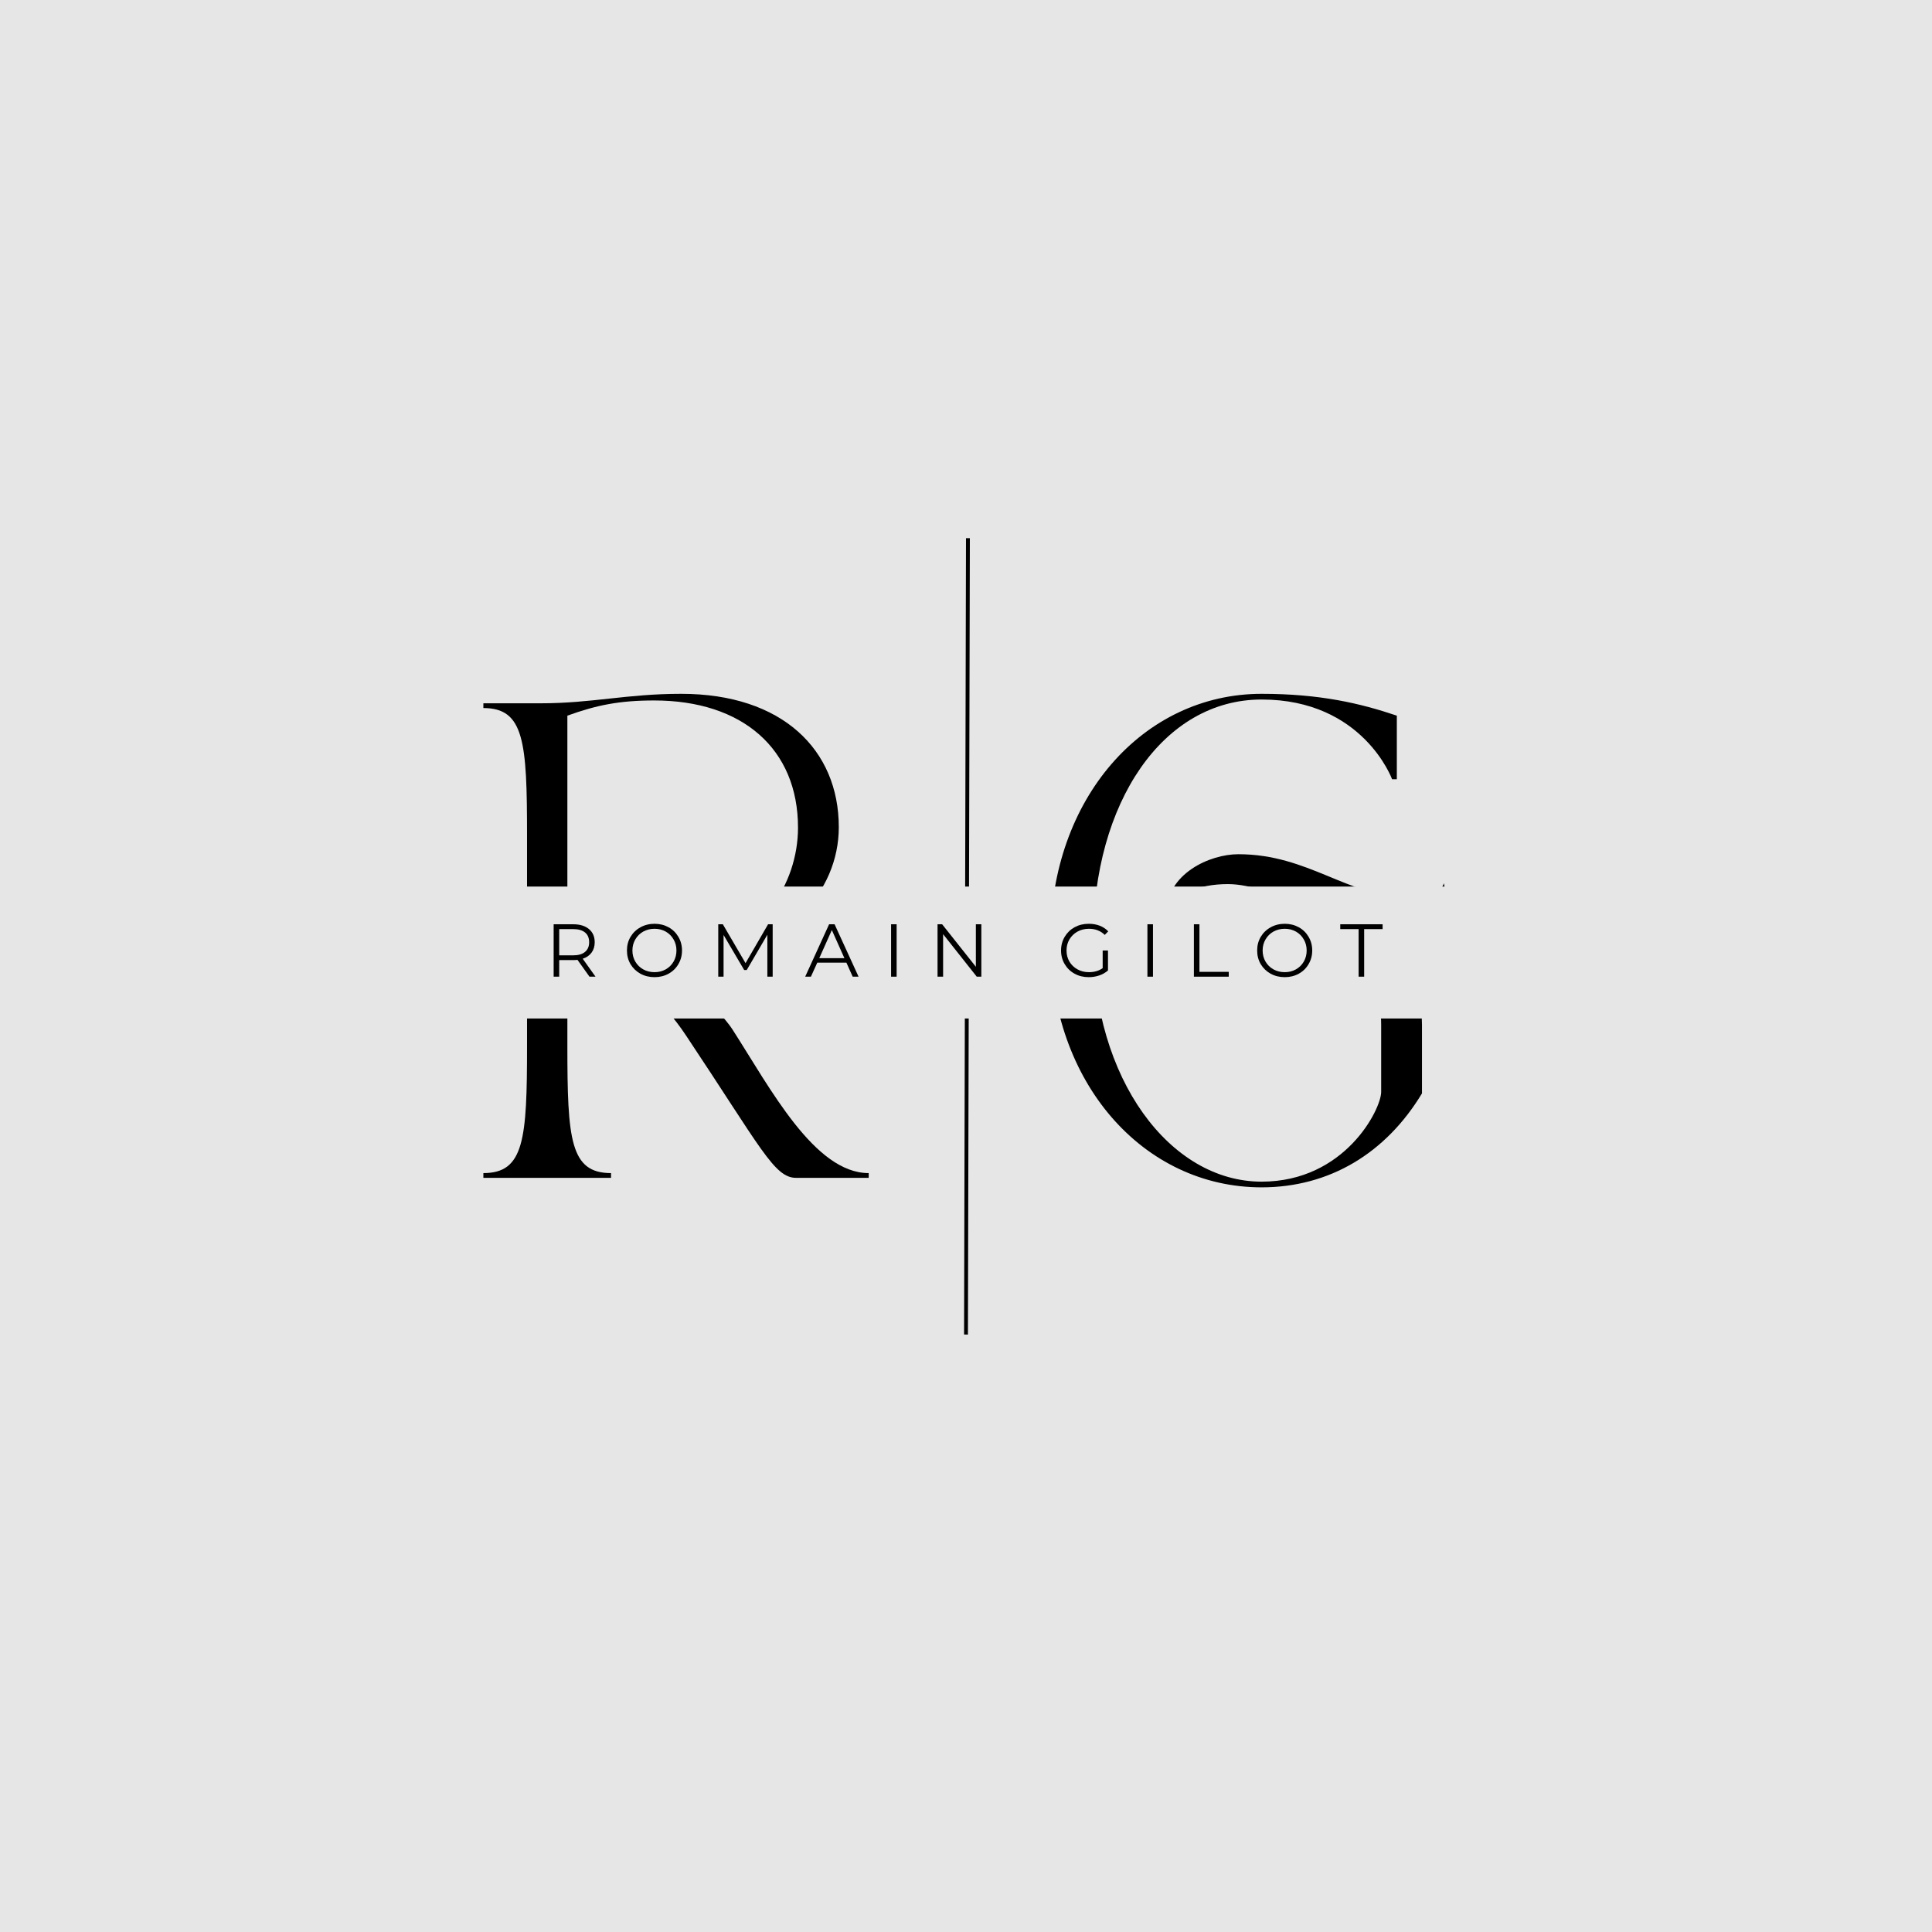
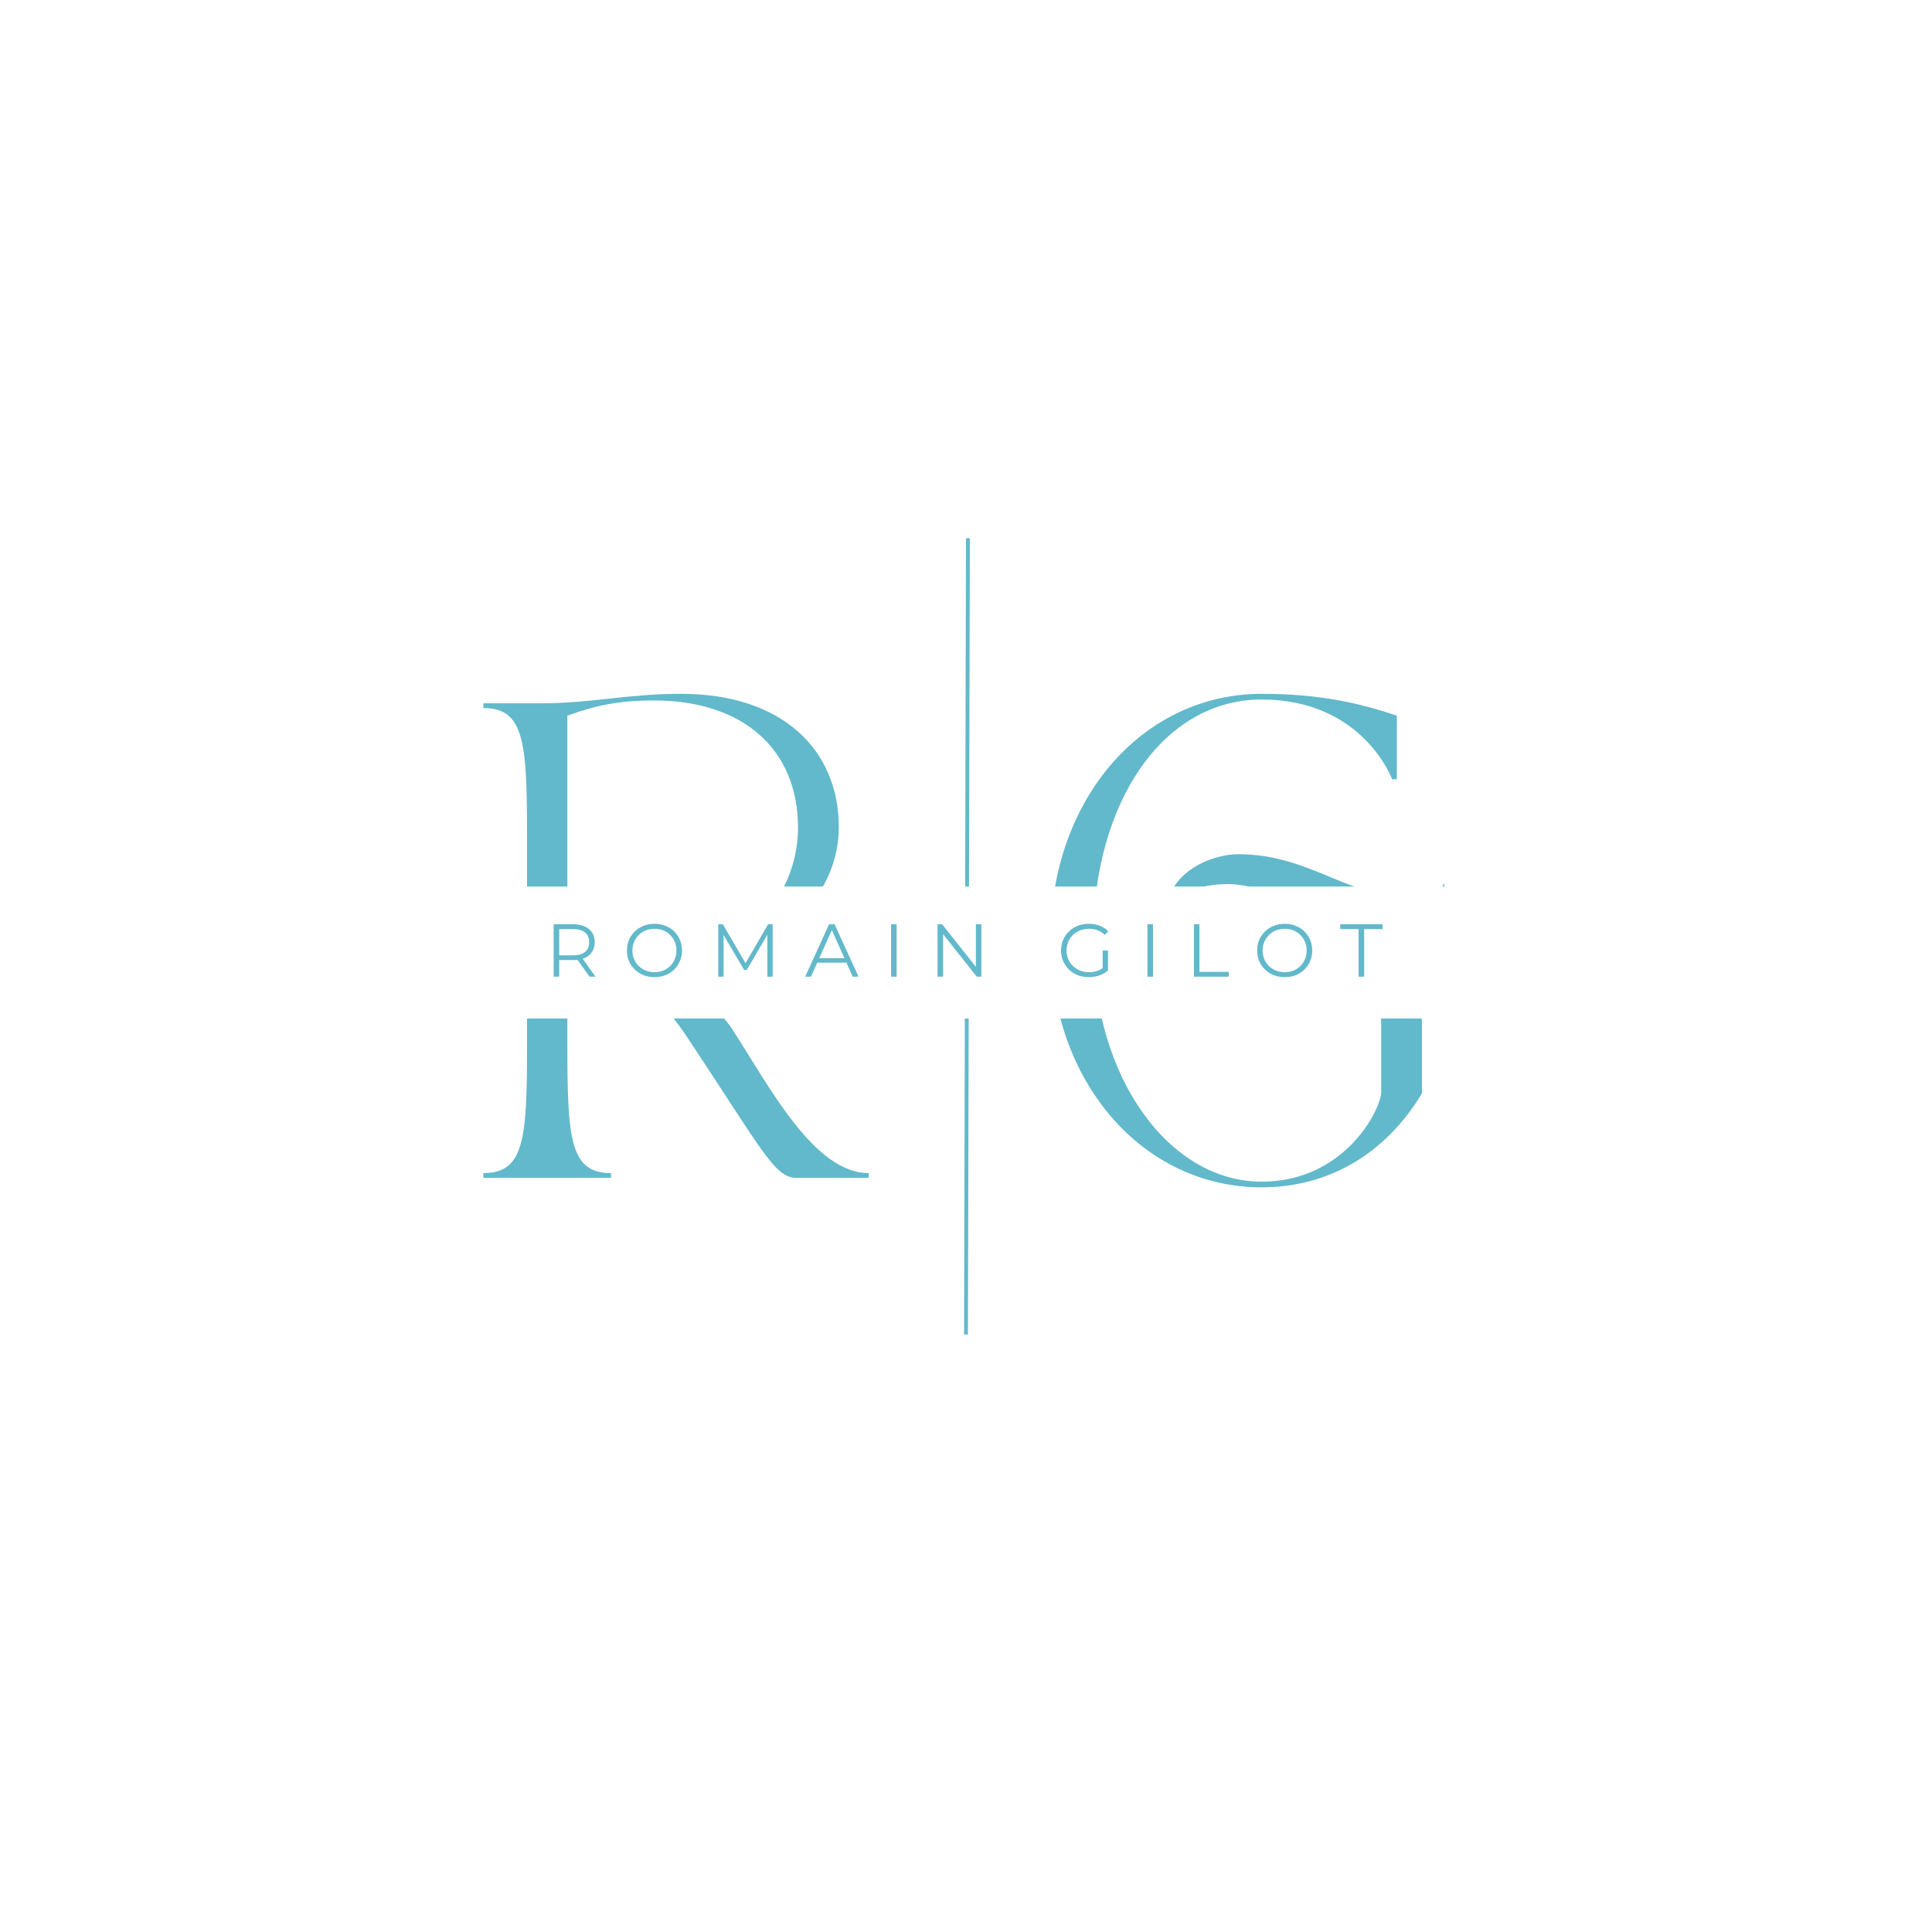
<svg xmlns="http://www.w3.org/2000/svg" width="500" zoomAndPan="magnify" viewBox="0 0 375 375" height="500" preserveAspectRatio="xMidYMid meet" version="1.0">
  <defs>
    <g />
-     <clipPath id="029f000c93">
+     <clipPath id="1bbf131203">
      <path d="M 78.277 172.078 L 298.223 172.078 L 298.223 197.695 L 78.277 197.695 Z M 78.277 172.078 " clip-rule="nonzero" />
    </clipPath>
  </defs>
  <rect x="-37.5" width="450" fill="#ffffff" y="-37.5" height="450" fill-opacity="1" />
-   <rect x="-37.5" width="450" fill="#e6e6e6" y="-37.5" height="450" fill-opacity="1" />
-   <path stroke-linecap="butt" transform="matrix(0.00181951, -0.749998, 0.749998, 0.00181951, 187.1237, 259.034)" fill="none" stroke-linejoin="miter" d="M -0 0.502 L 206.099 0.502 " stroke="#000000" stroke-width="1" stroke-opacity="1" stroke-miterlimit="4" />
-   <g fill="#000000" fill-opacity="1">
+   <rect x="-37.5" width="450" fill="#ffffff" y="-37.5" height="450" fill-opacity="1" />
+   <path stroke-linecap="butt" transform="matrix(0.00181951, -0.749998, 0.749998, 0.00181951, 187.1237, 259.034)" fill="none" stroke-linejoin="miter" d="M -0 0.502 L 206.099 0.502 " stroke="#62b9cb" stroke-width="1" stroke-opacity="1" stroke-miterlimit="4" />
+   <g fill="#62b9cb" fill-opacity="1">
    <g transform="translate(91.06035, 228.6195)">
      <g>
        <path d="M 2.762 0 L 27.539 0 L 27.539 -0.922 C 19.617 -0.922 19.066 -7.461 19.066 -25.605 L 19.066 -89.711 C 24.684 -91.738 29.105 -92.66 35.922 -92.66 C 53.055 -92.66 63.832 -83.266 63.832 -67.977 C 63.832 -56.922 56.371 -45.594 44.855 -45.594 C 36.289 -45.594 32.055 -50.844 26.617 -50.844 C 24.961 -50.844 23.395 -49.922 23.395 -47.711 C 23.395 -41.449 33.16 -41.078 42.094 -27.633 C 56.645 -5.805 59.227 0 63.461 0 L 77.555 0 L 77.555 -0.922 C 67.055 -0.922 58.488 -17.316 51.211 -28.645 C 43.75 -40.25 24.316 -41.539 24.316 -47.527 C 24.316 -49.645 25.883 -49.922 26.988 -49.922 C 30.855 -49.922 36.75 -44.027 45.41 -44.027 C 61.438 -44.027 71.75 -55.449 71.75 -68.066 C 71.75 -83.082 60.789 -93.949 41.172 -93.949 C 30.488 -93.949 23.949 -92.109 13.816 -92.109 L 2.762 -92.109 L 2.762 -91.188 C 10.684 -91.188 11.238 -84.648 11.238 -66.5 L 11.238 -25.605 C 11.238 -7.461 10.684 -0.922 2.762 -0.922 Z M 2.762 0 " />
      </g>
    </g>
  </g>
-   <g fill="#000000" fill-opacity="1">
+   <g fill="#62b9cb" fill-opacity="1">
    <g transform="translate(198.3576, 228.6195)">
      <g>
        <path d="M 5.527 -46.055 C 5.527 -18.422 23.578 1.844 46.516 1.844 C 59.688 1.844 70.645 -4.789 77.648 -16.395 L 77.648 -29.66 C 77.648 -44.395 64.477 -46.055 51.855 -46.055 C 40.25 -46.055 29.016 -44.578 29.016 -50.75 C 29.016 -55.082 34.266 -57.016 39.977 -57.016 C 49.094 -57.016 61.527 -48.172 72.582 -48.172 C 78.293 -48.172 83.355 -51.395 81.883 -57.199 C 81.883 -57.199 81.605 -54.434 75.16 -54.434 C 63.277 -54.434 55.727 -62.816 42 -62.816 C 36.473 -62.816 28 -59.039 28 -51.211 C 28 -45.777 33.25 -44.949 39.977 -44.949 C 52.316 -44.949 69.727 -47.621 69.727 -29.66 L 69.727 -16.672 C 69.727 -13.355 62.727 0.738 46.516 0.738 C 28.738 0.738 13.816 -19.16 13.816 -46.055 C 13.816 -72.949 27.449 -92.844 46.516 -92.844 C 66.227 -92.844 71.844 -77.371 71.844 -77.371 L 72.766 -77.371 L 72.766 -89.711 C 65.672 -92.109 57.844 -93.949 46.516 -93.949 C 23.578 -93.949 5.527 -73.688 5.527 -46.055 Z M 5.527 -46.055 " />
      </g>
    </g>
  </g>
-   <g clip-path="url(#029f000c93)">
-     <path fill="#e6e6e6" d="M 78.277 172.078 L 298.223 172.078 L 298.223 197.695 L 78.277 197.695 Z M 78.277 172.078 " fill-opacity="1" fill-rule="nonzero" />
+   <g clip-path="url(#1bbf131203)">
+     <path fill="#ffffff" d="M 78.277 172.078 L 298.223 172.078 L 298.223 197.695 L 78.277 197.695 Z M 78.277 172.078 " fill-opacity="1" fill-rule="nonzero" />
  </g>
-   <g fill="#000000" fill-opacity="1">
+   <g fill="#62b9cb" fill-opacity="1">
    <g transform="translate(105.8073, 189.5724)">
      <g>
        <path d="M 8.609 0 L 6.281 -3.266 C 6.02 -3.234 5.75 -3.219 5.469 -3.219 L 2.734 -3.219 L 2.734 0 L 1.656 0 L 1.656 -10.172 L 5.469 -10.172 C 6.758 -10.172 7.773 -9.859 8.516 -9.234 C 9.254 -8.617 9.625 -7.77 9.625 -6.688 C 9.625 -5.895 9.422 -5.223 9.016 -4.672 C 8.609 -4.117 8.035 -3.723 7.297 -3.484 L 9.781 0 Z M 5.438 -4.141 C 6.445 -4.141 7.219 -4.363 7.75 -4.812 C 8.281 -5.258 8.547 -5.883 8.547 -6.688 C 8.547 -7.508 8.281 -8.141 7.75 -8.578 C 7.219 -9.016 6.445 -9.234 5.438 -9.234 L 2.734 -9.234 L 2.734 -4.141 Z M 5.438 -4.141 " />
      </g>
    </g>
  </g>
-   <g fill="#000000" fill-opacity="1">
+   <g fill="#62b9cb" fill-opacity="1">
    <g transform="translate(120.9396, 189.5724)">
      <g>
        <path d="M 6.109 0.094 C 5.098 0.094 4.18 -0.129 3.359 -0.578 C 2.547 -1.035 1.906 -1.656 1.438 -2.438 C 0.977 -3.227 0.75 -4.109 0.75 -5.078 C 0.75 -6.055 0.977 -6.938 1.438 -7.719 C 1.906 -8.508 2.547 -9.129 3.359 -9.578 C 4.18 -10.035 5.098 -10.266 6.109 -10.266 C 7.109 -10.266 8.016 -10.039 8.828 -9.594 C 9.641 -9.145 10.273 -8.523 10.734 -7.734 C 11.203 -6.941 11.438 -6.055 11.438 -5.078 C 11.438 -4.109 11.203 -3.227 10.734 -2.438 C 10.273 -1.645 9.641 -1.023 8.828 -0.578 C 8.016 -0.129 7.109 0.094 6.109 0.094 Z M 6.109 -0.875 C 6.91 -0.875 7.633 -1.055 8.281 -1.422 C 8.926 -1.785 9.43 -2.285 9.797 -2.922 C 10.172 -3.566 10.359 -4.285 10.359 -5.078 C 10.359 -5.879 10.172 -6.598 9.797 -7.234 C 9.43 -7.879 8.926 -8.383 8.281 -8.75 C 7.633 -9.113 6.91 -9.297 6.109 -9.297 C 5.297 -9.297 4.562 -9.113 3.906 -8.75 C 3.258 -8.383 2.75 -7.879 2.375 -7.234 C 2 -6.598 1.812 -5.879 1.812 -5.078 C 1.812 -4.285 2 -3.566 2.375 -2.922 C 2.75 -2.285 3.258 -1.785 3.906 -1.422 C 4.562 -1.055 5.297 -0.875 6.109 -0.875 Z M 6.109 -0.875 " />
      </g>
    </g>
  </g>
-   <g fill="#000000" fill-opacity="1">
+   <g fill="#62b9cb" fill-opacity="1">
    <g transform="translate(137.7561, 189.5724)">
      <g>
        <path d="M 12.219 -10.172 L 12.219 0 L 11.188 0 L 11.188 -8.141 L 7.188 -1.297 L 6.688 -1.297 L 2.688 -8.094 L 2.688 0 L 1.656 0 L 1.656 -10.172 L 2.547 -10.172 L 6.953 -2.625 L 11.328 -10.172 Z M 12.219 -10.172 " />
      </g>
    </g>
  </g>
-   <g fill="#000000" fill-opacity="1">
+   <g fill="#62b9cb" fill-opacity="1">
    <g transform="translate(156.2569, 189.5724)">
      <g>
        <path d="M 8.031 -2.719 L 2.375 -2.719 L 1.141 0 L 0.031 0 L 4.672 -10.172 L 5.734 -10.172 L 10.391 0 L 9.25 0 Z M 7.641 -3.594 L 5.203 -9.047 L 2.766 -3.594 Z M 7.641 -3.594 " />
      </g>
    </g>
  </g>
-   <g fill="#000000" fill-opacity="1">
+   <g fill="#62b9cb" fill-opacity="1">
    <g transform="translate(171.3021, 189.5724)">
      <g>
        <path d="M 1.656 -10.172 L 2.734 -10.172 L 2.734 0 L 1.656 0 Z M 1.656 -10.172 " />
      </g>
    </g>
  </g>
-   <g fill="#000000" fill-opacity="1">
+   <g fill="#62b9cb" fill-opacity="1">
    <g transform="translate(180.3217, 189.5724)">
      <g>
        <path d="M 10.156 -10.172 L 10.156 0 L 9.266 0 L 2.734 -8.25 L 2.734 0 L 1.656 0 L 1.656 -10.172 L 2.547 -10.172 L 9.094 -1.922 L 9.094 -10.172 Z M 10.156 -10.172 " />
      </g>
    </g>
  </g>
-   <g fill="#000000" fill-opacity="1">
+   <g fill="#62b9cb" fill-opacity="1">
    <g transform="translate(196.7607, 189.5724)">
      <g />
    </g>
  </g>
-   <g fill="#000000" fill-opacity="1">
+   <g fill="#62b9cb" fill-opacity="1">
    <g transform="translate(205.1995, 189.5724)">
      <g>
        <path d="M 8.828 -5.078 L 9.859 -5.078 L 9.859 -1.203 C 9.379 -0.785 8.812 -0.461 8.156 -0.234 C 7.508 -0.016 6.832 0.094 6.125 0.094 C 5.102 0.094 4.188 -0.129 3.375 -0.578 C 2.562 -1.023 1.922 -1.645 1.453 -2.438 C 0.984 -3.227 0.75 -4.109 0.75 -5.078 C 0.75 -6.055 0.984 -6.941 1.453 -7.734 C 1.922 -8.523 2.562 -9.145 3.375 -9.594 C 4.188 -10.039 5.102 -10.266 6.125 -10.266 C 6.906 -10.266 7.617 -10.141 8.266 -9.891 C 8.91 -9.641 9.457 -9.273 9.906 -8.797 L 9.234 -8.109 C 8.43 -8.898 7.41 -9.297 6.172 -9.297 C 5.348 -9.297 4.602 -9.113 3.938 -8.75 C 3.281 -8.383 2.758 -7.879 2.375 -7.234 C 2 -6.598 1.812 -5.879 1.812 -5.078 C 1.812 -4.285 2 -3.566 2.375 -2.922 C 2.758 -2.285 3.281 -1.785 3.938 -1.422 C 4.594 -1.055 5.332 -0.875 6.156 -0.875 C 7.207 -0.875 8.098 -1.133 8.828 -1.656 Z M 8.828 -5.078 " />
      </g>
    </g>
  </g>
-   <g fill="#000000" fill-opacity="1">
+   <g fill="#62b9cb" fill-opacity="1">
    <g transform="translate(221.0578, 189.5724)">
      <g>
        <path d="M 1.656 -10.172 L 2.734 -10.172 L 2.734 0 L 1.656 0 Z M 1.656 -10.172 " />
      </g>
    </g>
  </g>
-   <g fill="#000000" fill-opacity="1">
+   <g fill="#62b9cb" fill-opacity="1">
    <g transform="translate(230.0773, 189.5724)">
      <g>
        <path d="M 1.656 -10.172 L 2.734 -10.172 L 2.734 -0.938 L 8.422 -0.938 L 8.422 0 L 1.656 0 Z M 1.656 -10.172 " />
      </g>
    </g>
  </g>
-   <g fill="#000000" fill-opacity="1">
+   <g fill="#62b9cb" fill-opacity="1">
    <g transform="translate(243.264, 189.5724)">
      <g>
        <path d="M 6.109 0.094 C 5.098 0.094 4.18 -0.129 3.359 -0.578 C 2.547 -1.035 1.906 -1.656 1.438 -2.438 C 0.977 -3.227 0.75 -4.109 0.75 -5.078 C 0.75 -6.055 0.977 -6.938 1.438 -7.719 C 1.906 -8.508 2.547 -9.129 3.359 -9.578 C 4.18 -10.035 5.098 -10.266 6.109 -10.266 C 7.109 -10.266 8.016 -10.039 8.828 -9.594 C 9.641 -9.145 10.273 -8.523 10.734 -7.734 C 11.203 -6.941 11.438 -6.055 11.438 -5.078 C 11.438 -4.109 11.203 -3.227 10.734 -2.438 C 10.273 -1.645 9.641 -1.023 8.828 -0.578 C 8.016 -0.129 7.109 0.094 6.109 0.094 Z M 6.109 -0.875 C 6.91 -0.875 7.633 -1.055 8.281 -1.422 C 8.926 -1.785 9.43 -2.285 9.797 -2.922 C 10.172 -3.566 10.359 -4.285 10.359 -5.078 C 10.359 -5.879 10.172 -6.598 9.797 -7.234 C 9.43 -7.879 8.926 -8.383 8.281 -8.75 C 7.633 -9.113 6.91 -9.297 6.109 -9.297 C 5.297 -9.297 4.562 -9.113 3.906 -8.75 C 3.258 -8.383 2.75 -7.879 2.375 -7.234 C 2 -6.598 1.812 -5.879 1.812 -5.078 C 1.812 -4.285 2 -3.566 2.375 -2.922 C 2.75 -2.285 3.258 -1.785 3.906 -1.422 C 4.562 -1.055 5.297 -0.875 6.109 -0.875 Z M 6.109 -0.875 " />
      </g>
    </g>
  </g>
-   <g fill="#000000" fill-opacity="1">
+   <g fill="#62b9cb" fill-opacity="1">
    <g transform="translate(260.0806, 189.5724)">
      <g>
        <path d="M 3.625 -9.234 L 0.062 -9.234 L 0.062 -10.172 L 8.281 -10.172 L 8.281 -9.234 L 4.703 -9.234 L 4.703 0 L 3.625 0 Z M 3.625 -9.234 " />
      </g>
    </g>
  </g>
</svg>
